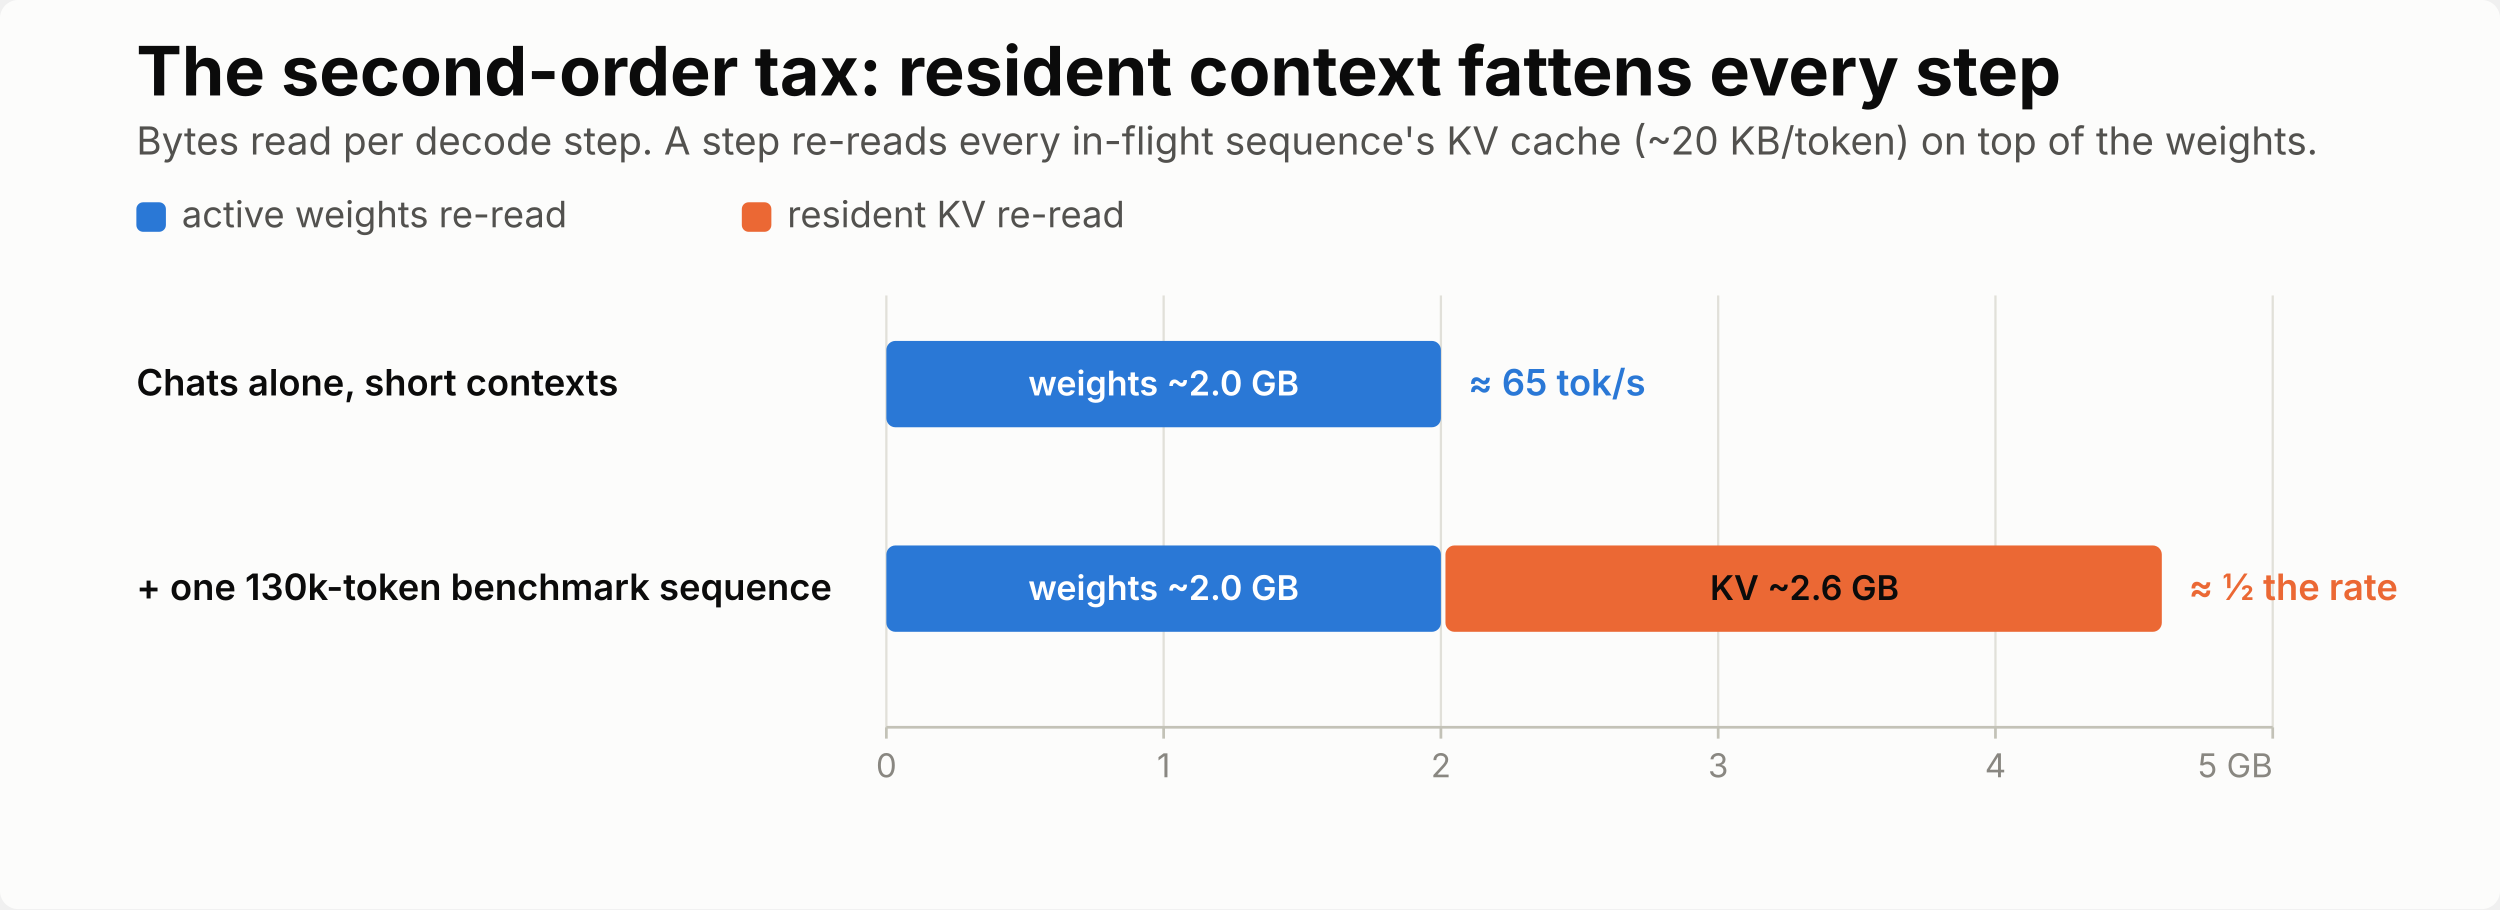
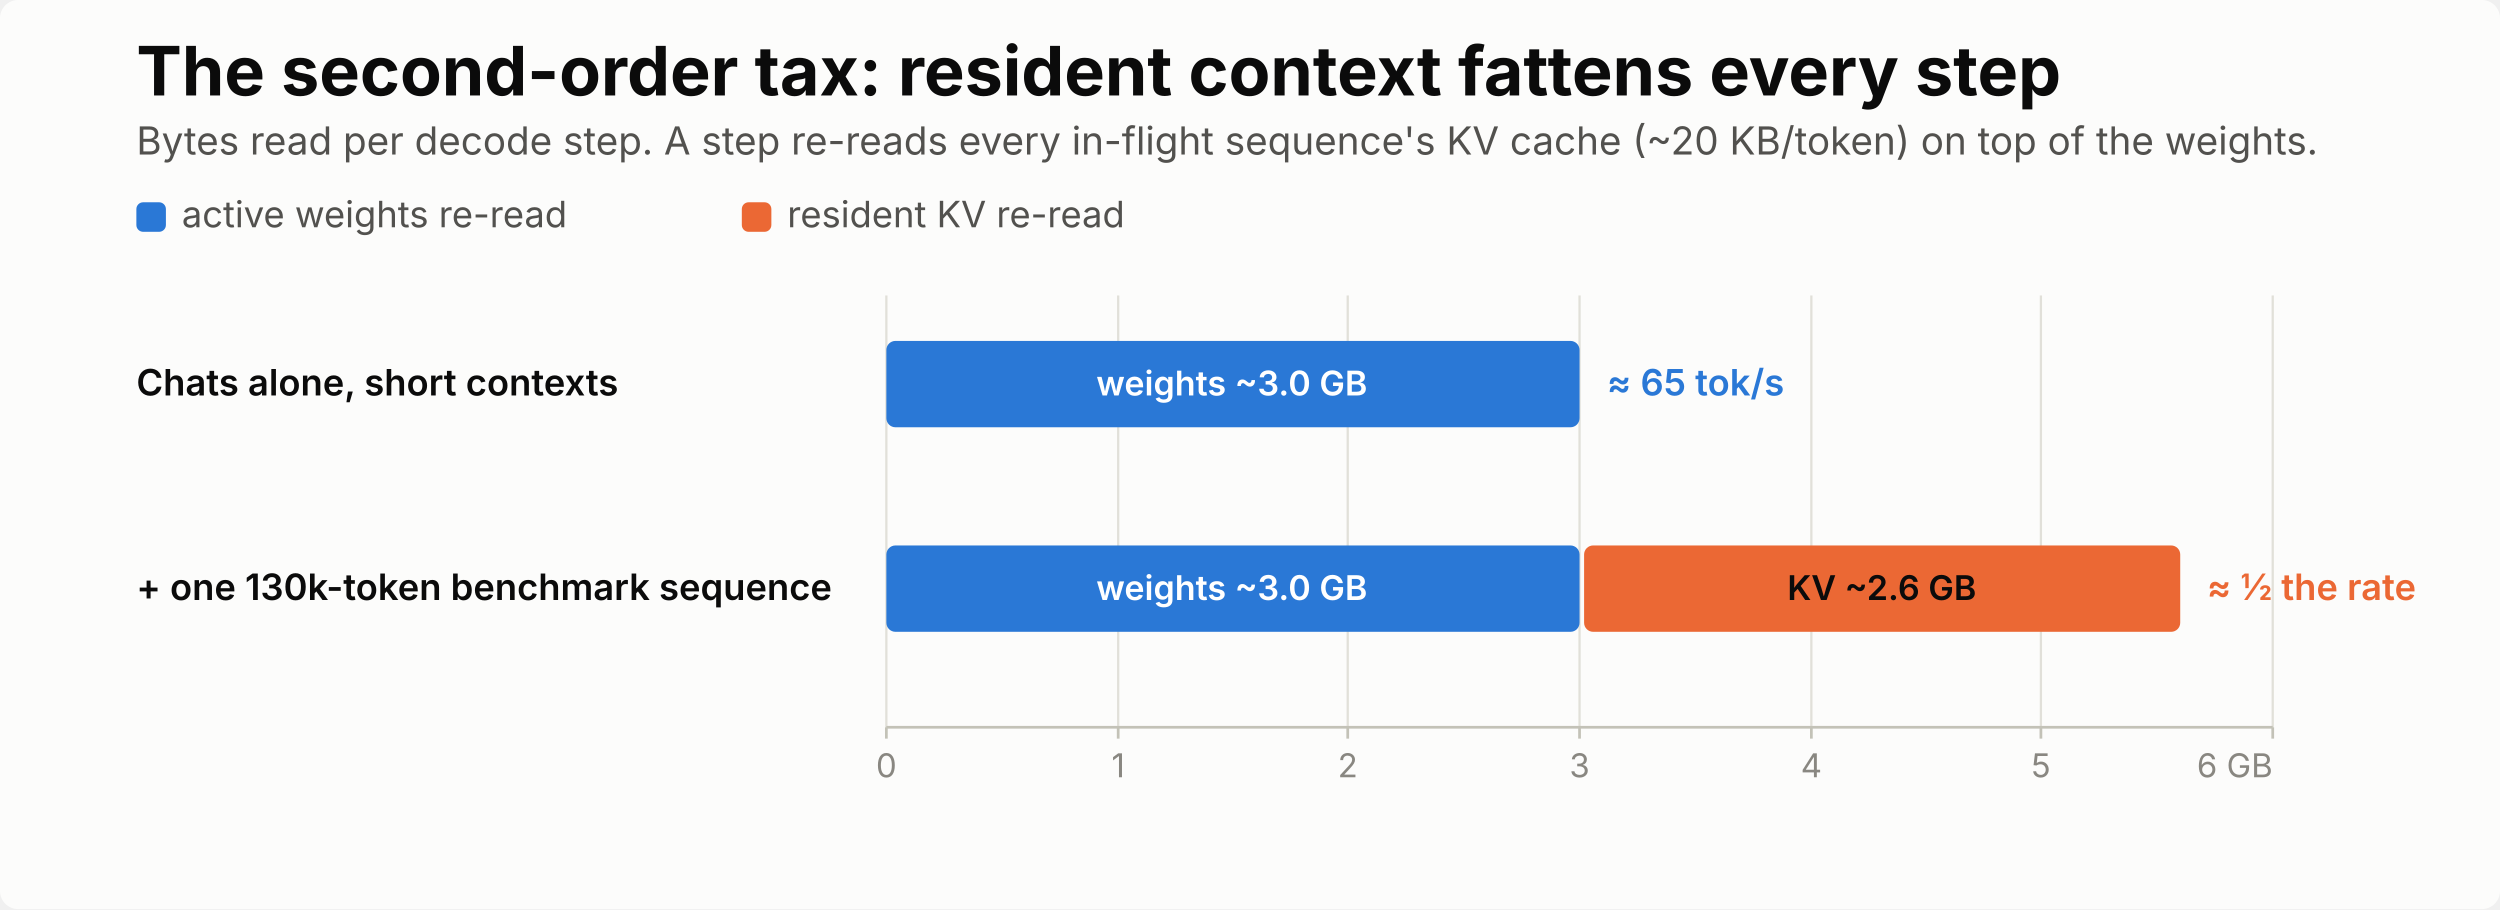
<svg xmlns="http://www.w3.org/2000/svg" width="1100" height="400" viewBox="0 0 1100 400">
  <rect width="100%" height="100%" fill="#fcfcfb" rx="8" />
  <style>
text { font-family: -apple-system, BlinkMacSystemFont, "Segoe UI", sans-serif; fill: #52514e; font-size: 16px; }
.title { font-size: 30px; font-weight: 700; fill: #0b0b0b; }
.subtitle { font-size: 17px; fill: #52514e; }
.lab { fill: #0b0b0b; font-weight: 600; }
.tick { font-size: 14.5px; fill: #898781; }
.onmark { font-weight: 600; font-size: 15px; }
.axis { stroke: #c3c2b7; stroke-width: 1.2; }
.grid { stroke: #e1e0d9; stroke-width: 1; }
.leader { stroke: #898781; stroke-width: 1; }
</style>
  <text class="title" x="60" y="42">The second-order tax: resident context fattens every step</text>
  <text class="subtitle" x="60" y="68">Bytes read per decode step. A step re-reads every in-flight sequence's KV cache (~20 KB/token) on top of the weights.</text>
  <rect x="60" y="89" width="13" height="13" rx="3" fill="#2a78d6" />
  <text x="80" y="100">active weights re-read</text>
  <rect x="326.4" y="89" width="13" height="13" rx="3" fill="#eb6834" />
  <text x="346.4" y="100">resident KV re-read</text>
  <line class="grid" x1="390" y1="130" x2="390" y2="320" />
-   <line class="grid" x1="512" y1="130" x2="512" y2="320" />
-   <line class="grid" x1="634" y1="130" x2="634" y2="320" />
-   <line class="grid" x1="756" y1="130" x2="756" y2="320" />
-   <line class="grid" x1="878" y1="130" x2="878" y2="320" />
+   <line class="grid" x1="492" y1="130" x2="492" y2="320" />
+   <line class="grid" x1="593" y1="130" x2="593" y2="320" />
+   <line class="grid" x1="695" y1="130" x2="695" y2="320" />
+   <line class="grid" x1="797" y1="130" x2="797" y2="320" />
+   <line class="grid" x1="898" y1="130" x2="898" y2="320" />
  <line class="grid" x1="1000" y1="130" x2="1000" y2="320" />
  <text class="lab" x="60" y="174" font-size="15">Chats alone, short contexts</text>
-   <rect x="390.0" y="150" width="244.0" height="38" rx="4" fill="#2a78d6" />
-   <text class="onmark" x="512" y="174" text-anchor="middle" style="fill:#ffffff">weights ~2.0 GB</text>
-   <text class="lab" x="646" y="174" style="fill:#2a78d6">≈ 65 tok/s</text>
+   <rect x="390.0" y="150" width="305.0" height="38" rx="4" fill="#2a78d6" />
+   <text class="onmark" x="542" y="174" text-anchor="middle" style="fill:#ffffff">weights ~3.0 GB</text>
+   <text class="lab" x="707" y="174" style="fill:#2a78d6">≈ 65 tok/s</text>
  <text class="lab" x="60" y="264" font-size="15">+ one 130k-token benchmark sequence</text>
-   <rect x="390.0" y="240" width="244.0" height="38" rx="4" fill="#2a78d6" />
-   <text class="onmark" x="512" y="264" text-anchor="middle" style="fill:#ffffff">weights ~2.0 GB</text>
-   <rect x="636.0" y="240" width="315.2" height="38" rx="4" fill="#eb6834" />
-   <text class="onmark" x="794" y="264" text-anchor="middle" style="fill:#0b0b0b">KV ~2.6 GB</text>
-   <text class="lab" x="963" y="264" style="fill:#eb6834">≈ ½ the rate</text>
+   <rect x="390.0" y="240" width="305.0" height="38" rx="4" fill="#2a78d6" />
+   <text class="onmark" x="542" y="264" text-anchor="middle" style="fill:#ffffff">weights ~3.0 GB</text>
+   <rect x="697.0" y="240" width="262.3" height="38" rx="4" fill="#eb6834" />
+   <text class="onmark" x="828" y="264" text-anchor="middle" style="fill:#0b0b0b">KV ~2.6 GB</text>
+   <text class="lab" x="971" y="264" style="fill:#eb6834">≈ ½ the rate</text>
  <line class="axis" x1="390" y1="320" x2="1000" y2="320" />
  <line class="axis" x1="390" y1="320" x2="390" y2="325" />
  <text class="tick" x="390" y="342" text-anchor="middle">0</text>
-   <line class="axis" x1="512" y1="320" x2="512" y2="325" />
-   <text class="tick" x="512" y="342" text-anchor="middle">1</text>
-   <line class="axis" x1="634" y1="320" x2="634" y2="325" />
-   <text class="tick" x="634" y="342" text-anchor="middle">2</text>
-   <line class="axis" x1="756" y1="320" x2="756" y2="325" />
-   <text class="tick" x="756" y="342" text-anchor="middle">3</text>
-   <line class="axis" x1="878" y1="320" x2="878" y2="325" />
-   <text class="tick" x="878" y="342" text-anchor="middle">4</text>
+   <line class="axis" x1="492" y1="320" x2="492" y2="325" />
+   <text class="tick" x="492" y="342" text-anchor="middle">1</text>
+   <line class="axis" x1="593" y1="320" x2="593" y2="325" />
+   <text class="tick" x="593" y="342" text-anchor="middle">2</text>
+   <line class="axis" x1="695" y1="320" x2="695" y2="325" />
+   <text class="tick" x="695" y="342" text-anchor="middle">3</text>
+   <line class="axis" x1="797" y1="320" x2="797" y2="325" />
+   <text class="tick" x="797" y="342" text-anchor="middle">4</text>
+   <line class="axis" x1="898" y1="320" x2="898" y2="325" />
+   <text class="tick" x="898" y="342" text-anchor="middle">5</text>
  <line class="axis" x1="1000" y1="320" x2="1000" y2="325" />
-   <text class="tick" x="1000" y="342" text-anchor="end">5 GB</text>
+   <text class="tick" x="1000" y="342" text-anchor="end">6 GB</text>
</svg>
